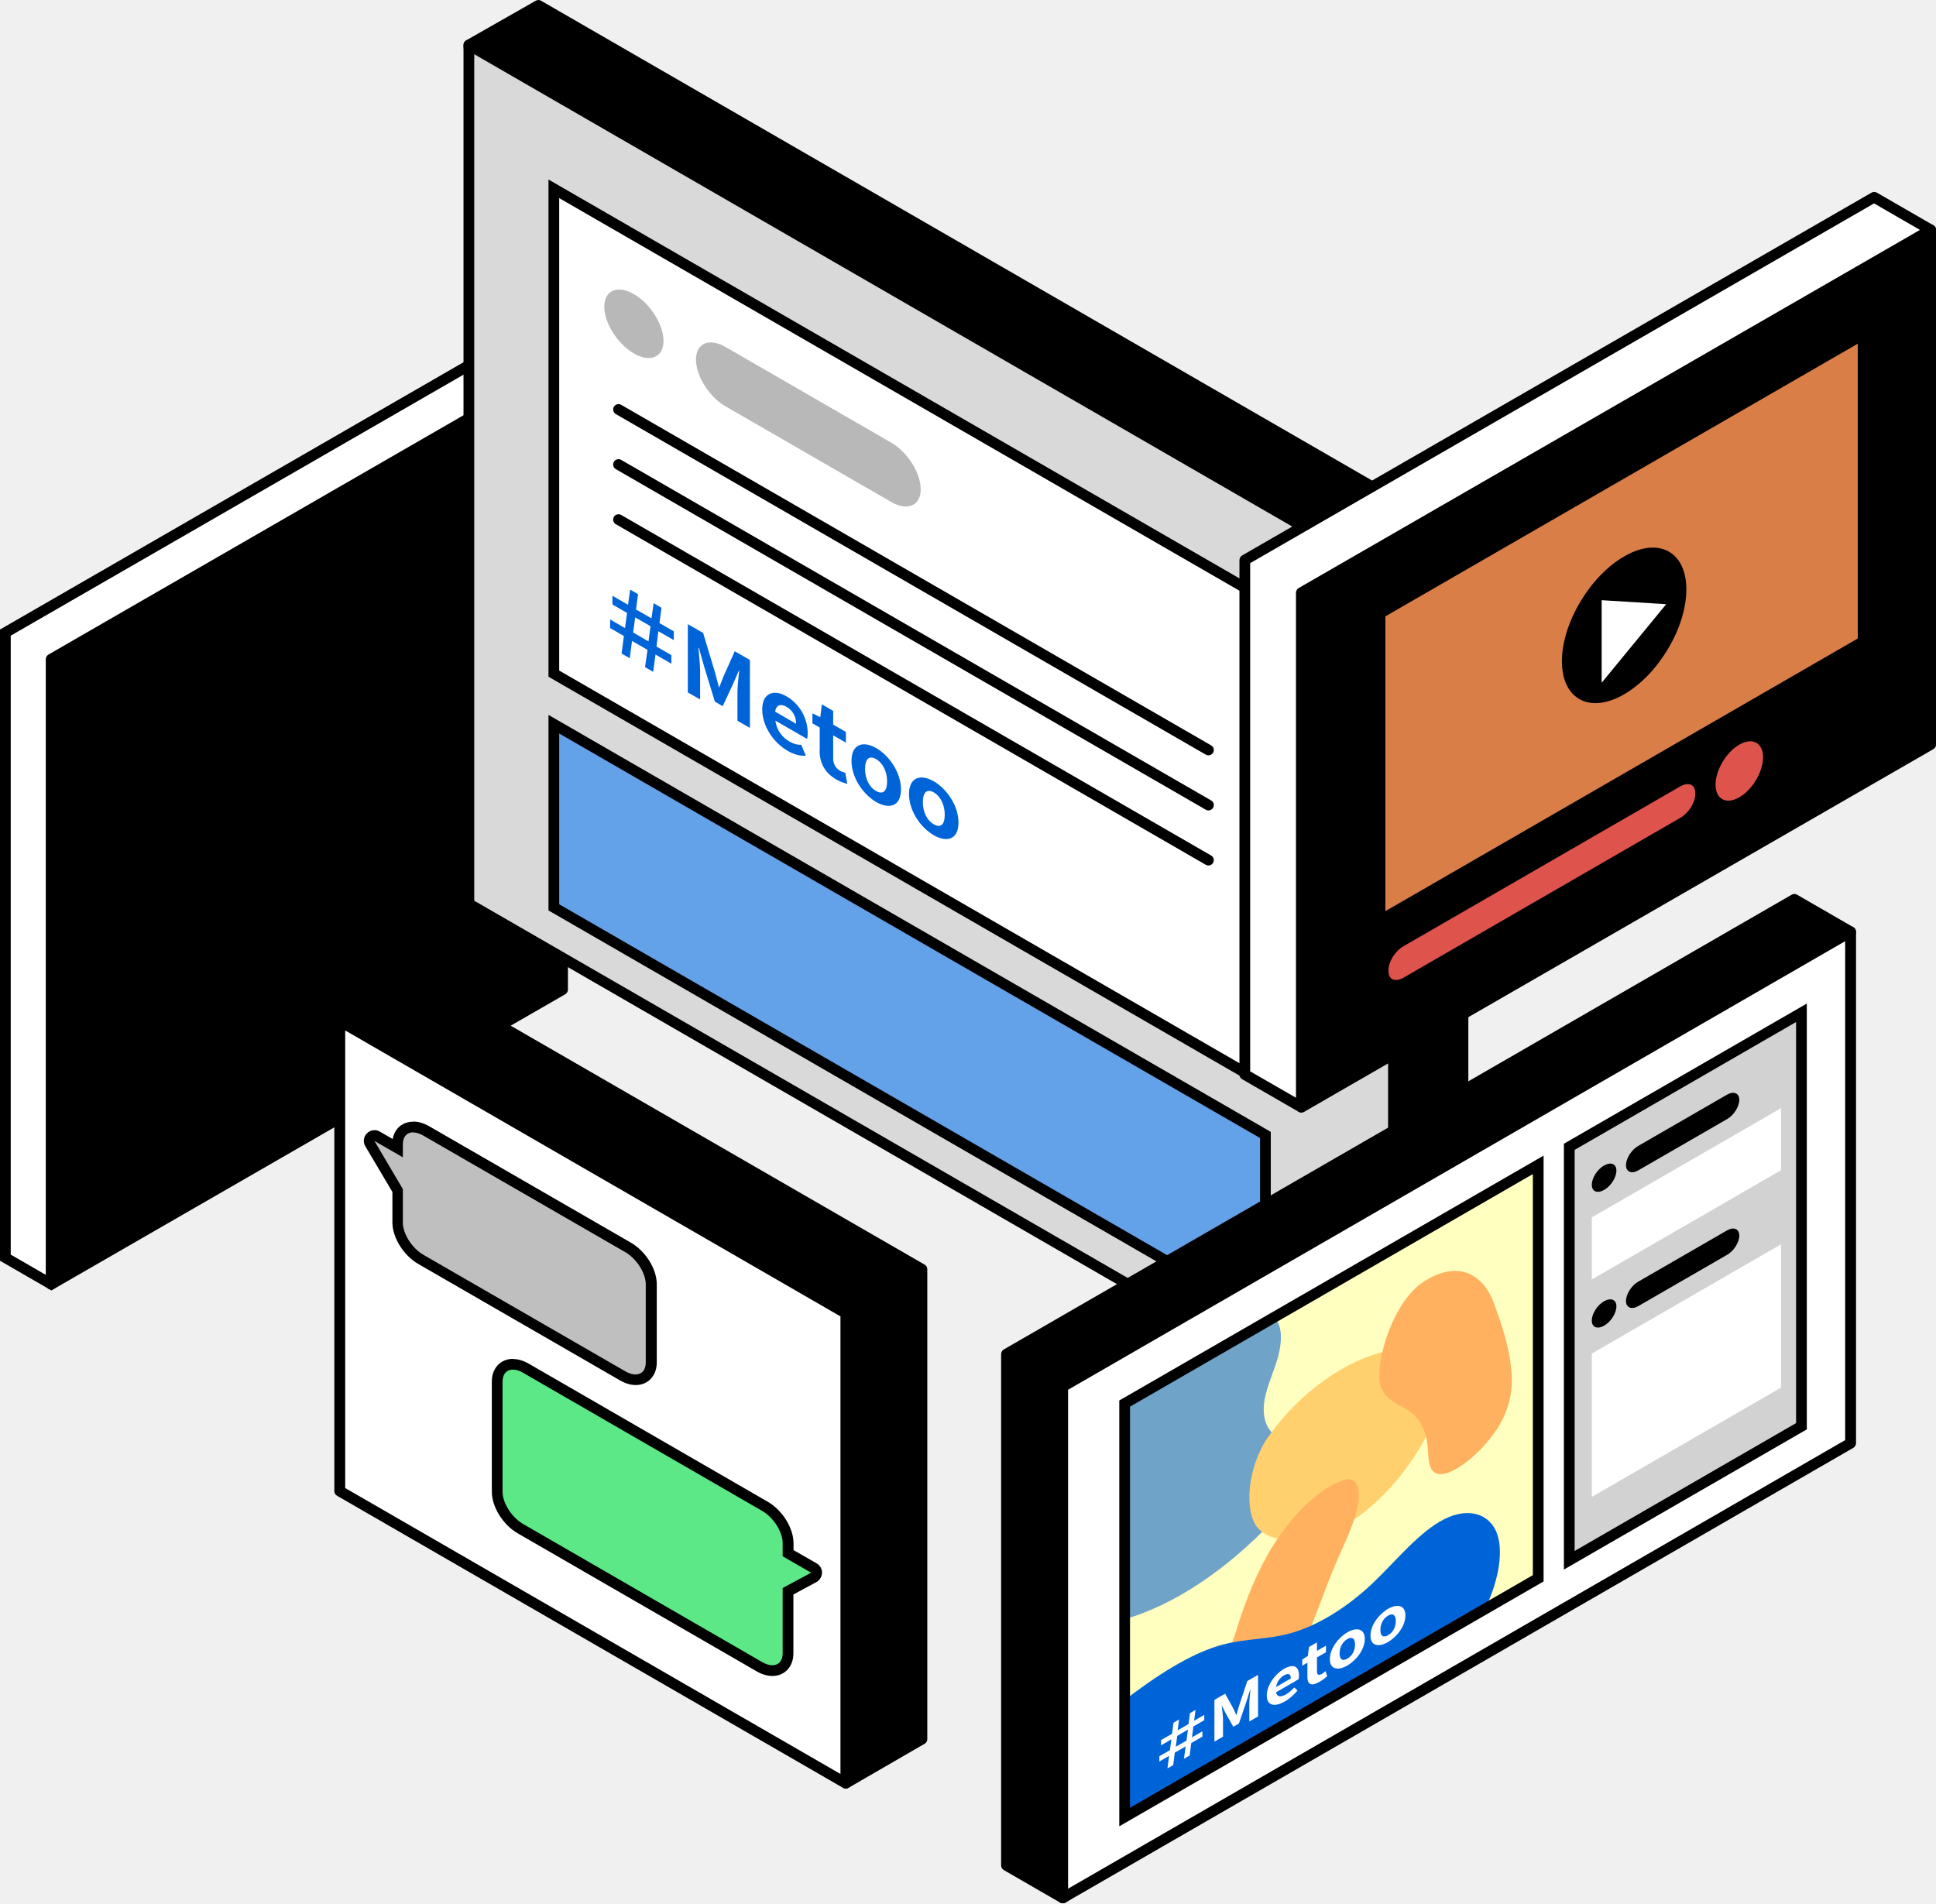
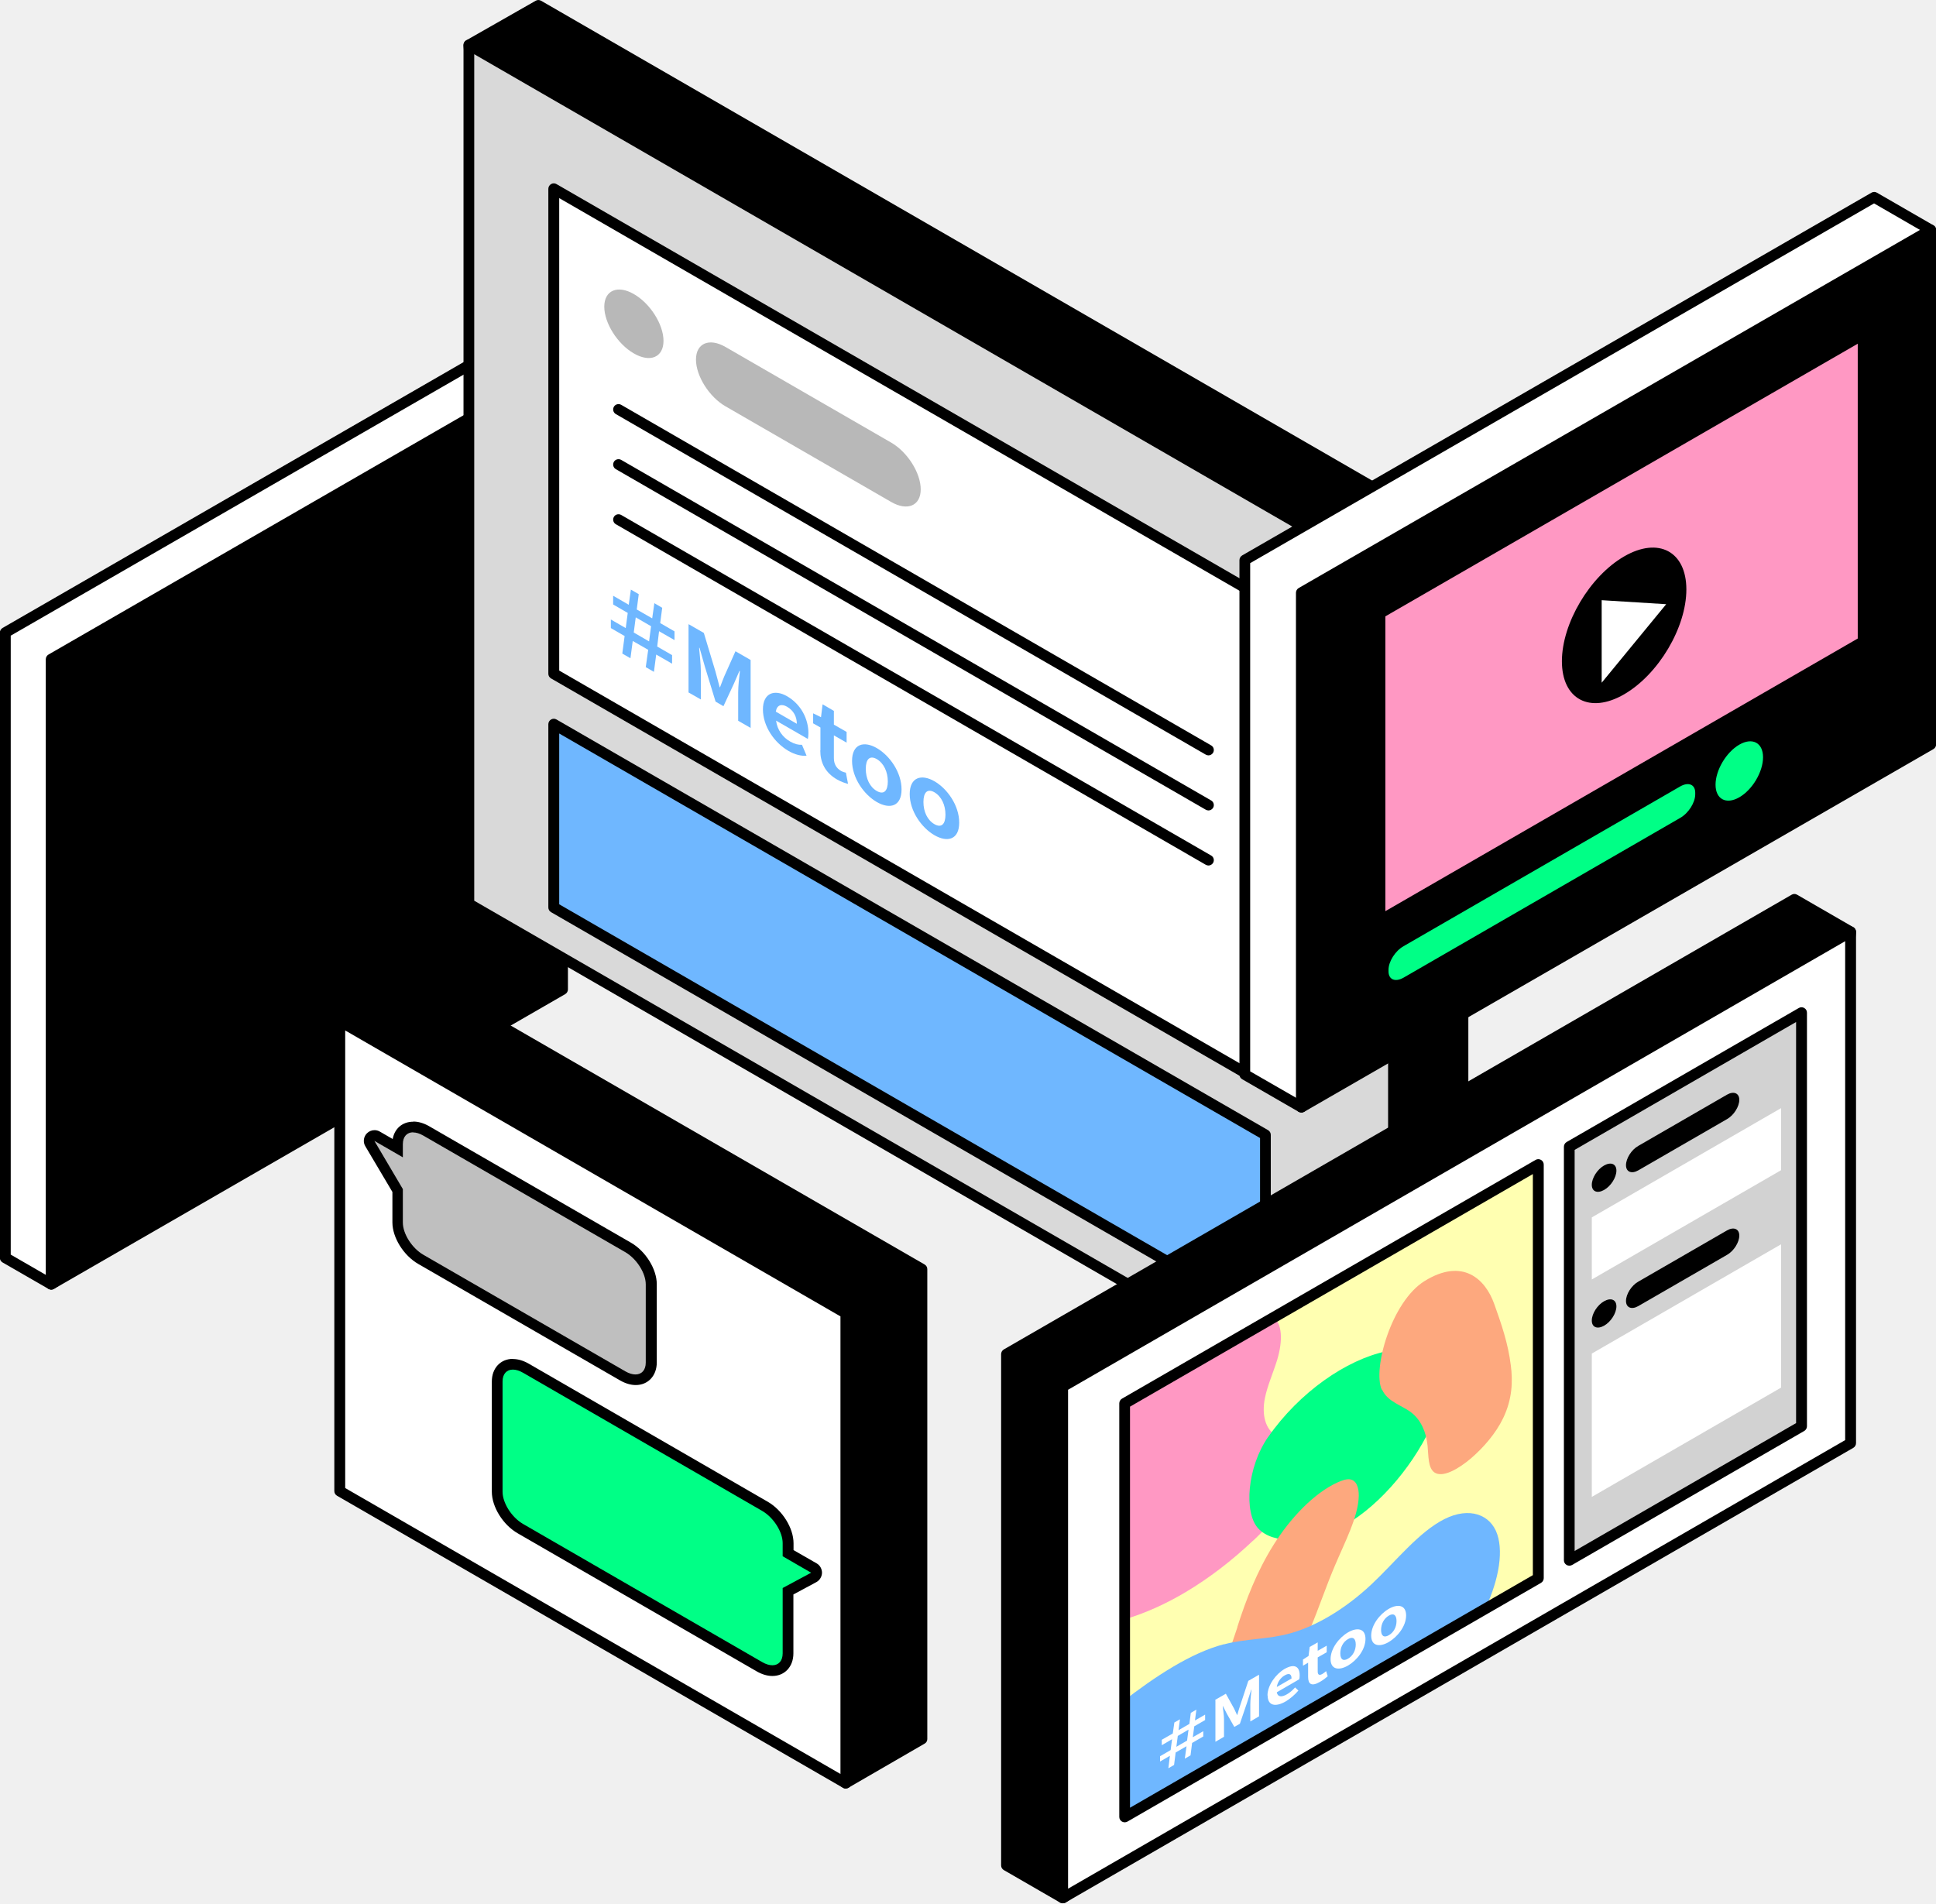
<svg xmlns="http://www.w3.org/2000/svg" id="_圖層_2" data-name="圖層 2" viewBox="0 0 135.33 133.06">
  <defs>
    <style>
      .cls-1 {
-         fill: #ffffc0;
+         fill: #d2d2d2;
      }

-       .cls-1, .cls-2, .cls-3, .cls-4, .cls-5, .cls-6, .cls-7, .cls-8, .cls-9, .cls-10, .cls-11, .cls-12, .cls-13, .cls-14, .cls-15, .cls-16 {
+       .cls-1, .cls-2, .cls-3, .cls-4, .cls-5, .cls-6, .cls-7, .cls-8, .cls-9, .cls-10, .cls-11, .cls-12 {
        stroke-width: 0px;
      }

      .cls-2 {
-         fill: #d2d2d2;
+         fill: #6fb7ff;
+       }
+ 
+       .cls-13 {
+         clip-path: url(#clippath);
      }

      .cls-3 {
-         fill: #5ce886;
-       }
- 
-       .cls-17 {
-         clip-path: url(#clippath);
+         fill: none;
      }

      .cls-4 {
-         fill: none;
+         fill: #b8b8b8;
      }

      .cls-5 {
-         fill: #da7e48;
+         fill: #fda87e;
      }

      .cls-6 {
-         fill: #b8b8b8;
+         fill: #000;
      }

      .cls-7 {
-         fill: #0064d9;
+         fill: #ffffb1;
      }

      .cls-8 {
-         fill: #000;
+         fill: #d9d9d9;
      }

      .cls-9 {
-         fill: #ffb15f;
+         fill: #ff98c3;
      }

      .cls-10 {
-         fill: #d9d9d9;
+         fill: #fff;
      }

      .cls-11 {
-         fill: #6fa3c7;
+         fill: #bfbfbf;
      }

      .cls-12 {
-         fill: #63a1e8;
-       }
- 
-       .cls-13 {
-         fill: #df534d;
-       }
- 
-       .cls-14 {
-         fill: #fff;
-       }
- 
-       .cls-15 {
-         fill: #bfbfbf;
-       }
- 
-       .cls-16 {
-         fill: #ffd06d;
+         fill: #00ff86;
      }
    </style>
    <clipPath id="clippath">
-       <polygon class="cls-4" points="107.53 110.34 78.62 127.03 78.62 98.12 107.53 81.43 107.53 110.34" />
+       <polygon class="cls-3" points="107.53 110.34 78.62 127.03 78.62 98.12 107.53 81.43 107.53 110.34" />
    </clipPath>
  </defs>
  <g id="_圖層_5" data-name="圖層 5">
    <g>
      <g>
        <g>
          <g>
-             <polygon class="cls-14" points="36.12 67.32 3.59 89.78 .38 87.93 .38 44.23 36.12 23.62 39.33 25.47 36.12 67.32" />
-             <path class="cls-8" d="M3.6,90.22l-3.6-2.08v-44.13l36.12-20.83,3.6,2.08-.02.24-3.22,42.03L3.6,90.22ZM.75,87.71l2.82,1.63,32.19-22.23,3.18-41.43-2.82-1.63L.75,44.44v43.27Z" />
+             <polygon class="cls-10" points="36.12 67.32 3.59 89.78 .38 87.93 .38 44.23 36.12 23.62 39.33 25.47 36.12 67.32" />
+             <path class="cls-6" d="M3.58,90.16c-.06,0-.13-.02-.19-.05l-3.21-1.85c-.12-.07-.19-.19-.19-.33v-43.7c0-.13.07-.26.19-.33l35.74-20.61c.12-.07.26-.07.38,0l3.21,1.85c.12.07.2.21.19.35l-3.21,41.85c0,.11-.07.22-.16.28L3.8,90.09c-.06.04-.14.07-.21.07ZM.75,87.71l2.82,1.63,32.19-22.23,3.18-41.43-2.82-1.63L.75,44.44v43.27ZM36.12,67.32h0,0Z" />
          </g>
          <g>
-             <polygon class="cls-8" points="39.33 69.17 3.59 89.78 3.59 46.08 39.33 25.47 39.33 69.17" />
-             <path class="cls-8" d="M3.58,90.16c-.06,0-.13-.02-.19-.05-.12-.07-.19-.19-.19-.32v-43.7c0-.13.07-.26.19-.33l35.74-20.61c.12-.07.26-.07.38,0,.12.07.19.19.19.33v43.7c0,.13-.07.26-.19.33L3.77,90.11c-.06.03-.12.05-.19.05ZM3.96,46.3v42.83l34.99-20.18V26.12L3.96,46.3ZM39.33,69.17h0,0Z" />
+             <polygon class="cls-6" points="39.33 69.17 3.59 89.78 3.59 46.08 39.33 25.47 39.33 69.17" />
+             <path class="cls-6" d="M3.58,90.16c-.06,0-.13-.02-.19-.05-.12-.07-.19-.19-.19-.32v-43.7c0-.13.07-.26.19-.33l35.74-20.61c.12-.07.26-.07.38,0,.12.07.19.19.19.32v43.7c0,.13-.07.26-.19.33L3.77,90.11c-.06.03-.12.05-.19.05ZM3.96,46.3v42.83l34.99-20.18V26.12L3.96,46.3ZM39.33,69.17h0,0Z" />
          </g>
        </g>
        <g>
          <g>
-             <polygon class="cls-8" points="64.44 121.59 59.12 124.66 29.07 101.17 23.76 71.39 29.07 68.31 64.44 88.73 64.44 121.59" />
-             <path class="cls-8" d="M59.12,125.04c-.08,0-.16-.03-.23-.08l-30.05-23.49c-.07-.06-.12-.14-.14-.23l-5.32-29.78c-.03-.16.04-.31.18-.39l5.32-3.08c.12-.07.26-.07.38,0l35.37,20.42c.12.07.19.19.19.33v32.85c0,.13-.07.26-.19.32l-5.32,3.08c-.06.03-.12.05-.19.05ZM29.42,100.96l29.74,23.25,4.91-2.84v-32.42l-34.99-20.2-4.9,2.84,5.25,29.38ZM64.44,121.59h0,0Z" />
+             <polygon class="cls-6" points="64.44 121.59 59.12 124.66 29.07 101.17 23.76 71.39 29.07 68.31 64.44 88.73 64.44 121.59" />
+             <path class="cls-6" d="M59.12,125.04c-.08,0-.16-.03-.23-.08l-30.05-23.5c-.07-.06-.12-.14-.14-.23l-5.32-29.78c-.03-.16.04-.31.18-.39l5.32-3.08c.12-.07.26-.07.38,0l35.37,20.42c.12.07.19.19.19.33v32.85c0,.13-.07.26-.19.32l-5.32,3.08c-.06.03-.12.05-.19.05ZM29.42,100.96l29.74,23.25,4.91-2.84v-32.42l-34.99-20.2-4.9,2.84,5.25,29.38ZM64.44,121.59h0,0Z" />
          </g>
          <g>
-             <polygon class="cls-14" points="59.12 124.66 23.76 104.24 23.76 71.39 59.12 91.81 59.12 124.66" />
-             <path class="cls-8" d="M59.12,125.04c-.06,0-.13-.02-.19-.05l-35.37-20.42c-.12-.07-.19-.19-.19-.33v-32.85c0-.13.07-.26.19-.33.12-.07.26-.07.38,0l35.37,20.42c.12.07.19.19.19.33v32.85c0,.13-.07.26-.19.33-.06.03-.12.05-.19.05ZM24.13,104.03l34.62,19.99v-31.99l-34.62-19.99v31.99Z" />
+             <polygon class="cls-10" points="59.12 124.66 23.76 104.24 23.76 71.39 59.12 91.81 59.12 124.66" />
+             <path class="cls-6" d="M59.12,125.04c-.06,0-.13-.02-.19-.05l-35.37-20.42c-.12-.07-.19-.19-.19-.33v-32.85c0-.13.07-.26.19-.33.12-.07.26-.07.38,0l35.37,20.42c.12.07.19.19.19.33v32.85c0,.13-.07.26-.19.33-.06.03-.12.05-.19.05ZM24.13,104.03l34.62,19.99v-31.99l-34.62-19.99v31.99Z" />
          </g>
        </g>
        <g>
          <g>
-             <polygon class="cls-8" points="102.27 97.73 97.41 100.5 37.64 60.42 32.78 3.15 37.64 .37 102.27 37.69 102.27 97.73" />
-             <path class="cls-8" d="M97.41,100.88c-.07,0-.15-.02-.21-.06l-59.78-40.09c-.09-.06-.16-.17-.17-.28L32.4,3.18c-.01-.15.06-.28.19-.36L37.45.05c.12-.06.26-.07.37,0l64.63,37.32c.12.07.19.19.19.33v60.04c0,.13-.07.26-.19.33l-4.86,2.77c-.06.03-.12.05-.19.05ZM37.99,60.2l59.43,39.86,4.47-2.55v-59.61L37.63.81l-4.46,2.54,4.82,56.85ZM102.27,97.73h0,0Z" />
+             <polygon class="cls-6" points="102.27 97.73 97.41 100.5 37.64 60.41 32.78 3.15 37.64 .37 102.27 37.69 102.27 97.73" />
+             <path class="cls-6" d="M97.41,100.88c-.07,0-.15-.02-.21-.06l-59.78-40.09c-.09-.06-.16-.17-.16-.28L32.4,3.18c-.01-.15.06-.28.19-.36L37.45.05c.12-.07.26-.06.37,0l64.63,37.32c.12.07.19.19.19.33v60.04c0,.13-.07.26-.19.33l-4.86,2.77c-.06.03-.12.05-.19.05ZM37.99,60.2l59.44,39.86,4.47-2.55v-59.61L37.63.81l-4.46,2.54,4.82,56.85ZM102.27,97.73h0,0Z" />
          </g>
          <g>
-             <polygon class="cls-10" points="97.41 100.5 32.78 63.19 32.78 3.15 97.41 40.46 97.41 100.5" />
-             <path class="cls-8" d="M97.41,100.88c-.06,0-.13-.02-.19-.05L32.59,63.51c-.12-.07-.19-.19-.19-.33V3.15c0-.13.07-.26.19-.33.12-.07.26-.07.38,0l64.63,37.32c.12.07.19.19.19.33v60.04c0,.13-.07.26-.19.33-.06.03-.12.05-.19.05ZM33.15,62.97l63.88,36.88v-59.17L33.15,3.79v59.17Z" />
+             <polygon class="cls-8" points="97.41 100.5 32.78 63.19 32.78 3.15 97.41 40.46 97.41 100.5" />
+             <path class="cls-6" d="M97.41,100.88c-.06,0-.13-.02-.19-.05L32.59,63.51c-.12-.07-.19-.19-.19-.33V3.15c0-.13.07-.26.19-.33.12-.07.26-.07.38,0l64.63,37.32c.12.07.19.19.19.33v60.04c0,.13-.07.26-.19.33-.06.03-.12.05-.19.05ZM33.15,62.97l63.88,36.88v-59.17L33.15,3.79v59.17Z" />
          </g>
          <g>
            <g>
-               <polygon class="cls-14" points="88.45 75.81 38.72 47.1 38.72 13.2 88.45 41.91 88.45 75.81" />
-               <path class="cls-8" d="M88.83,76.46l-50.49-29.15V12.55l50.49,29.15v34.77ZM39.09,46.88l48.99,28.28v-33.03L39.09,13.85v33.03Z" />
+               <polygon class="cls-10" points="88.45 75.81 38.72 47.1 38.72 13.2 88.45 41.91 88.45 75.81" />
+               <path class="cls-6" d="M88.45,76.19c-.06,0-.13-.02-.19-.05l-49.74-28.71c-.12-.07-.19-.19-.19-.33V13.2c0-.13.07-.26.19-.33.12-.07.26-.07.38,0l49.74,28.71c.12.07.19.19.19.33v33.9c0,.13-.07.26-.19.33-.06.03-.12.05-.19.05ZM39.09,46.88l48.99,28.28v-33.03L39.09,13.85v33.03Z" />
            </g>
            <g>
-               <polygon class="cls-12" points="88.45 92.15 38.72 63.44 38.72 50.63 88.45 79.34 88.45 92.15" />
-               <path class="cls-8" d="M88.83,92.8l-50.49-29.15v-13.67l50.49,29.15v13.67ZM39.09,63.22l48.99,28.28v-11.94l-48.99-28.28v11.94Z" />
+               <polygon class="cls-2" points="88.45 92.15 38.72 63.44 38.72 50.63 88.45 79.34 88.45 92.15" />
+               <path class="cls-6" d="M88.45,92.53c-.06,0-.13-.02-.19-.05l-49.74-28.71c-.12-.07-.19-.19-.19-.33v-12.81c0-.13.07-.26.19-.33.12-.07.26-.07.38,0l49.74,28.71c.12.07.19.19.19.33v12.81c0,.13-.07.26-.19.33-.06.03-.12.05-.19.05ZM39.09,63.22l48.99,28.28v-11.94l-48.99-28.28v11.94Z" />
            </g>
            <g>
-               <path class="cls-6" d="M46.38,23.83c0,1.15-.93,1.54-2.07.88s-2.07-2.13-2.07-3.27.93-1.54,2.07-.88,2.07,2.13,2.07,3.27Z" />
-               <path class="cls-6" d="M62.29,35.09l-11.57-6.68c-1.15-.66-2.07-2.13-2.07-3.27h0c0-1.15.93-1.54,2.07-.88l11.57,6.68c1.15.66,2.07,2.13,2.07,3.27h0c0,1.15-.93,1.54-2.07.88Z" />
+               <path class="cls-4" d="M46.38,23.83c0,1.15-.93,1.54-2.07.88-1.15-.66-2.07-2.13-2.07-3.27s.93-1.54,2.07-.88c1.15.66,2.07,2.13,2.07,3.27Z" />
+               <path class="cls-4" d="M62.29,35.09l-11.57-6.68c-1.15-.66-2.07-2.13-2.07-3.27h0c0-1.15.93-1.54,2.07-.88l11.57,6.68c1.15.66,2.07,2.13,2.07,3.27h0c0,1.15-.93,1.54-2.07.88Z" />
            </g>
-             <path class="cls-8" d="M84.48,52.81c-.06,0-.13-.02-.19-.05l-41.24-23.81c-.18-.1-.24-.33-.14-.51.1-.18.34-.24.51-.14l41.24,23.81c.18.1.24.33.14.51-.07.12-.2.19-.33.19Z" />
-             <path class="cls-8" d="M84.48,56.66c-.06,0-.13-.02-.19-.05l-41.24-23.81c-.18-.1-.24-.33-.14-.51.1-.18.34-.24.51-.14l41.24,23.81c.18.1.24.33.14.51-.07.12-.2.19-.33.19Z" />
-             <path class="cls-8" d="M84.48,60.51c-.06,0-.13-.02-.19-.05l-41.24-23.81c-.18-.1-.24-.33-.14-.51.1-.18.34-.24.51-.14l41.24,23.81c.18.1.24.33.14.51-.07.12-.2.19-.33.19Z" />
+             <path class="cls-6" d="M84.48,52.81c-.06,0-.13-.02-.19-.05l-41.24-23.81c-.18-.1-.24-.33-.14-.51.1-.18.33-.24.51-.14l41.24,23.81c.18.1.24.33.14.51-.07.12-.2.19-.33.19Z" />
+             <path class="cls-6" d="M84.48,56.66c-.06,0-.13-.02-.19-.05l-41.24-23.81c-.18-.1-.24-.33-.14-.51.1-.18.33-.24.51-.14l41.24,23.81c.18.1.24.33.14.51-.07.12-.2.19-.33.19Z" />
+             <path class="cls-6" d="M84.48,60.51c-.06,0-.13-.02-.19-.05l-41.24-23.81c-.18-.1-.24-.33-.14-.51.1-.18.33-.24.51-.14l41.24,23.81c.18.1.24.33.14.51-.07.12-.2.19-.33.19Z" />
            <g>
-               <path class="cls-7" d="M43.62,44.47l-.97-.56v-.6l1.04.6.14-1.06-1.02-.59v-.61l1.09.63.15-1.06.55.32-.14,1.07,1.08.62.15-1.06.55.32-.14,1.07,1,.58v.61l-1.08-.62-.13,1.07,1.04.6v.6l-1.11-.64-.16,1.21-.57-.33.17-1.21-1.08-.62-.16,1.21-.57-.33.16-1.21ZM45.33,44.85l.14-1.07-1.07-.62-.14,1.06,1.07.62Z" />
-               <path class="cls-7" d="M48.09,43.64l1.06.61.81,2.69c.1.35.19.72.29,1.09l.03.02c.1-.25.19-.52.29-.75l.79-1.77,1.06.61v4.75l-.87-.5v-1.98c0-.45.07-1.07.12-1.49l-.03-.02-.39.9-.73,1.57-.55-.32-.74-2.42-.38-1.34h-.03c.04.46.12,1.17.12,1.62v1.99l-.86-.49v-4.75Z" />
-               <path class="cls-7" d="M53.28,49.6c0-1.17.82-1.42,1.68-.93.99.57,1.5,1.6,1.5,2.59,0,.17-.02.34-.04.4l-2.22-1.28c.08.64.46,1.17,1,1.47.3.17.55.23.81.22l.32.76c-.35.04-.81-.07-1.26-.33-1-.58-1.79-1.73-1.79-2.91ZM55.65,50.6c0-.49-.22-.92-.68-1.19-.38-.22-.71-.14-.79.34l1.47.85Z" />
-               <path class="cls-7" d="M57.3,52.45v-1.59l-.51-.29v-.7l.55.27.11-.9.79.46v.96l.89.51v.75l-.89-.51v1.59c0,.41.17.7.49.89.12.07.26.11.35.13l.15.78c-.19-.05-.44-.12-.76-.3-.86-.49-1.18-1.22-1.18-2.03Z" />
-               <path class="cls-7" d="M59.52,53.2c0-1.2.83-1.42,1.73-.9.9.52,1.73,1.69,1.73,2.89s-.83,1.4-1.73.88c-.9-.52-1.73-1.69-1.73-2.88ZM62.01,54.64c0-.68-.28-1.28-.77-1.57-.49-.28-.77,0-.77.68s.28,1.27.77,1.55.77,0,.77-.67Z" />
-               <path class="cls-7" d="M63.54,55.52c0-1.2.83-1.42,1.73-.9.9.52,1.73,1.69,1.73,2.89s-.83,1.4-1.73.88c-.9-.52-1.73-1.69-1.73-2.88ZM66.04,56.97c0-.68-.28-1.28-.76-1.57-.49-.28-.77,0-.77.68s.28,1.27.77,1.55c.49.28.76,0,.76-.67Z" />
+               <path class="cls-2" d="M43.67,44.47l-.97-.56v-.6l1.04.6.14-1.06-1.02-.59v-.61l1.09.63.15-1.06.55.32-.14,1.07,1.08.62.15-1.06.55.32-.14,1.07,1,.58v.61l-1.08-.62-.13,1.07,1.04.6v.6l-1.11-.64-.16,1.21-.57-.33.17-1.21-1.08-.62-.16,1.21-.57-.33.16-1.21ZM45.37,44.85l.14-1.07-1.07-.62-.14,1.06,1.07.62Z" />
+               <path class="cls-2" d="M48.14,43.64l1.06.61.81,2.69c.1.35.19.72.29,1.09l.03.02c.1-.25.19-.52.29-.75l.79-1.77,1.06.61v4.75l-.87-.5v-1.98c0-.45.07-1.07.12-1.49l-.03-.02-.39.9-.73,1.57-.55-.32-.74-2.42-.38-1.34h-.03c.04.46.12,1.17.12,1.62v1.99l-.86-.49v-4.75Z" />
+               <path class="cls-2" d="M53.33,49.6c0-1.17.82-1.42,1.68-.93.99.57,1.5,1.6,1.5,2.59,0,.17-.02.34-.04.4l-2.22-1.28c.08.64.46,1.17,1,1.47.3.17.55.23.81.22l.32.76c-.35.04-.81-.07-1.26-.33-1-.58-1.79-1.73-1.79-2.91ZM55.7,50.6c0-.49-.22-.92-.68-1.19-.38-.22-.71-.14-.79.34l1.47.85Z" />
+               <path class="cls-2" d="M57.35,52.45v-1.59l-.51-.29v-.7l.55.27.11-.9.79.46v.96l.89.51v.75l-.89-.51v1.59c0,.41.17.7.49.89.12.07.26.11.35.13l.15.78c-.19-.05-.44-.12-.76-.3-.86-.49-1.18-1.22-1.18-2.03Z" />
+               <path class="cls-2" d="M59.56,53.2c0-1.2.83-1.42,1.73-.9.9.52,1.73,1.69,1.73,2.89s-.83,1.4-1.73.88c-.9-.52-1.73-1.69-1.73-2.88ZM62.06,54.64c0-.68-.28-1.28-.77-1.57-.49-.28-.77,0-.77.68s.28,1.27.77,1.55.77,0,.77-.67Z" />
+               <path class="cls-2" d="M63.59,55.52c0-1.2.83-1.42,1.73-.9.9.52,1.73,1.69,1.73,2.89s-.83,1.4-1.73.88c-.9-.52-1.73-1.69-1.73-2.88ZM66.09,56.96c0-.68-.28-1.28-.77-1.57-.49-.28-.77,0-.77.68s.28,1.27.77,1.55c.49.28.77,0,.77-.67Z" />
            </g>
          </g>
        </g>
        <g>
          <g>
-             <polygon class="cls-8" points="125.43 98.63 74.29 132.69 70.36 130.42 70.36 94.68 125.43 62.88 129.36 65.15 125.43 98.63" />
-             <path class="cls-8" d="M74.29,133.06c-.06,0-.13-.02-.19-.05l-3.93-2.27c-.12-.07-.19-.19-.19-.33v-35.74c0-.13.07-.26.19-.33l55.07-31.79c.12-.07.26-.07.38,0l3.93,2.27c.13.08.2.22.18.37l-3.93,33.48c-.01.11-.07.21-.16.27l-51.14,34.06c-.06.04-.14.06-.21.06ZM70.73,130.2l3.54,2.04,50.8-33.84,3.88-33.06-3.53-2.04-54.69,31.58v35.31ZM125.43,98.63h0,0Z" />
+             <polygon class="cls-6" points="125.43 98.62 74.29 132.69 70.36 130.42 70.36 94.68 125.43 62.88 129.36 65.15 125.43 98.62" />
+             <path class="cls-6" d="M74.29,133.06c-.06,0-.13-.02-.19-.05l-3.93-2.27c-.12-.07-.19-.19-.19-.33v-35.74c0-.13.07-.26.19-.33l55.07-31.79c.12-.07.26-.07.38,0l3.93,2.27c.13.08.2.22.19.37l-3.93,33.48c-.01.11-.07.21-.16.27l-51.14,34.06c-.06.04-.14.06-.21.06ZM70.73,130.2l3.54,2.04,50.81-33.84,3.88-33.06-3.52-2.04-54.69,31.58v35.31ZM125.43,98.62h0,0Z" />
          </g>
          <g>
-             <polygon class="cls-14" points="129.36 100.89 74.29 132.69 74.29 96.94 129.36 65.15 129.36 100.89" />
-             <path class="cls-8" d="M74.29,133.06c-.06,0-.13-.02-.19-.05-.12-.07-.19-.19-.19-.33v-35.74c0-.13.07-.26.19-.33l55.07-31.79c.12-.07.26-.07.38,0,.12.07.19.19.19.33v35.74c0,.13-.07.26-.19.33l-55.07,31.79c-.06.03-.12.05-.19.05ZM74.66,97.16v34.88l54.32-31.36v-34.88l-54.32,31.36ZM129.36,100.89h0,0Z" />
+             <polygon class="cls-10" points="129.36 100.89 74.29 132.69 74.29 96.94 129.36 65.15 129.36 100.89" />
+             <path class="cls-6" d="M74.29,133.06c-.06,0-.13-.02-.19-.05-.12-.07-.19-.19-.19-.33v-35.74c0-.13.07-.26.19-.33l55.07-31.79c.12-.07.26-.07.38,0,.12.07.19.19.19.33v35.74c0,.13-.07.26-.19.33l-55.07,31.79c-.06.03-.12.05-.19.05ZM74.66,97.16v34.88l54.32-31.36v-34.88l-54.32,31.36ZM129.35,100.89h0,0Z" />
          </g>
        </g>
        <g>
          <g>
-             <polygon class="cls-14" points="131 49.76 90.97 77.4 87.02 75.12 87.02 39.16 131 13.79 134.96 16.07 131 49.76" />
-             <path class="cls-8" d="M90.97,77.78c-.06,0-.13-.02-.19-.05l-3.95-2.28c-.12-.07-.19-.19-.19-.33v-35.96c0-.13.07-.26.19-.33l43.99-25.36c.12-.07.26-.07.38,0l3.95,2.28c.13.08.2.22.18.37l-3.95,33.68c-.01.11-.07.2-.16.26l-40.04,27.64c-.06.04-.14.07-.21.07ZM87.39,74.9l3.56,2.05,39.7-27.41,3.9-33.27-3.55-2.05-43.61,25.15v35.53ZM131,49.76h0,0Z" />
+             <polygon class="cls-10" points="131 49.75 90.97 77.4 87.02 75.12 87.02 39.16 131 13.79 134.96 16.07 131 49.75" />
+             <path class="cls-6" d="M90.97,77.78c-.06,0-.13-.02-.19-.05l-3.95-2.28c-.12-.07-.19-.19-.19-.33v-35.96c0-.13.07-.26.19-.33l43.99-25.36c.12-.07.26-.07.38,0l3.95,2.28c.13.08.2.22.19.37l-3.95,33.68c-.01.11-.07.2-.16.26l-40.04,27.65c-.06.04-.14.07-.21.07ZM87.39,74.9l3.56,2.05,39.7-27.41,3.9-33.27-3.55-2.05-43.61,25.15v35.53ZM131,49.75h0,0Z" />
          </g>
          <g>
-             <polygon class="cls-8" points="134.96 52.04 90.97 77.4 90.97 41.44 134.96 16.07 134.96 52.04" />
-             <path class="cls-8" d="M90.97,77.78c-.06,0-.13-.02-.19-.05-.12-.07-.19-.19-.19-.33v-35.96c0-.13.07-.26.19-.33l43.99-25.36c.12-.07.26-.07.38,0,.12.07.19.19.19.33v35.96c0,.13-.07.26-.19.33l-43.99,25.36c-.06.03-.12.05-.19.05ZM91.34,41.66v35.1l43.24-24.93V16.72l-43.24,24.93ZM134.96,52.04h0,0Z" />
+             <polygon class="cls-6" points="134.96 52.04 90.97 77.4 90.97 41.44 134.96 16.07 134.96 52.04" />
+             <path class="cls-6" d="M90.97,77.78c-.06,0-.13-.02-.19-.05-.12-.07-.19-.19-.19-.33v-35.96c0-.13.07-.26.19-.33l43.99-25.36c.12-.07.26-.07.38,0,.12.07.19.19.19.33v35.96c0,.13-.07.26-.19.33l-43.99,25.36c-.06.03-.12.05-.19.05ZM91.34,41.66v35.1l43.24-24.93V16.72l-43.24,24.93ZM134.96,52.04h0,0Z" />
          </g>
        </g>
      </g>
      <g>
        <g>
-           <polygon class="cls-5" points="130.23 44.86 96.46 64.35 96.46 42.87 130.23 23.38 130.23 44.86" />
-           <path class="cls-8" d="M96.09,65v-22.34l34.52-19.93v22.34l-34.52,19.93ZM96.84,43.09v20.61l33.02-19.06v-20.61l-33.02,19.06Z" />
+           <polygon class="cls-9" points="130.23 44.86 96.46 64.35 96.46 42.87 130.23 23.38 130.23 44.86" />
+           <path class="cls-6" d="M96.46,64.73c-.06,0-.13-.02-.19-.05-.12-.07-.19-.19-.19-.33v-21.48c0-.13.07-.26.19-.33l33.77-19.5c.12-.07.26-.07.38,0,.12.07.19.19.19.33v21.48c0,.13-.07.26-.19.33l-33.77,19.5c-.06.03-.12.05-.19.05ZM96.84,43.09v20.61l33.02-19.06v-20.61l-33.02,19.06ZM130.23,44.86h0,0Z" />
        </g>
-         <path class="cls-8" d="M117.88,41.21c0,2.66-1.95,5.94-4.35,7.33s-4.35.35-4.35-2.31,1.95-5.94,4.35-7.33,4.35-.35,4.35,2.31Z" />
-         <path class="cls-13" d="M123.24,52.94c0,1.02-.74,2.27-1.66,2.8s-1.66.13-1.66-.88.74-2.27,1.66-2.8,1.66-.13,1.66.88Z" />
-         <polygon class="cls-14" points="116.47 42.24 111.96 41.96 111.96 47.73 116.47 42.24" />
-         <path class="cls-13" d="M117.45,57.18l-19.34,11.17c-.58.33-1.05.14-1.05-.44v-.11c0-.58.47-1.32,1.05-1.65l19.34-11.17c.58-.33,1.05-.14,1.05.44v.11c0,.58-.47,1.32-1.05,1.65Z" />
+         <path class="cls-6" d="M117.88,41.21c0,2.66-1.95,5.94-4.35,7.33s-4.35.35-4.35-2.31,1.95-5.94,4.35-7.33c2.4-1.39,4.35-.35,4.35,2.31Z" />
+         <path class="cls-12" d="M123.24,52.94c0,1.02-.74,2.27-1.66,2.8s-1.66.13-1.66-.88.74-2.27,1.66-2.8,1.66-.13,1.66.88Z" />
+         <polygon class="cls-10" points="116.47 42.24 111.96 41.96 111.96 47.73 116.47 42.24" />
+         <path class="cls-12" d="M117.45,57.18l-19.34,11.17c-.58.33-1.05.14-1.05-.44v-.11c0-.58.47-1.32,1.05-1.65l19.34-11.17c.58-.33,1.05-.14,1.05.44v.11c0,.58-.47,1.32-1.05,1.65Z" />
      </g>
      <g>
        <g>
          <g>
-             <polygon class="cls-2" points="125.92 99.72 109.7 109.08 109.7 80.18 125.92 70.81 125.92 99.72" />
-             <path class="cls-8" d="M109.32,109.73v-29.77l16.98-9.8v29.77l-16.98,9.8ZM110.07,80.39v28.04l15.48-8.94v-28.04l-15.48,8.94Z" />
+             <polygon class="cls-1" points="125.92 99.72 109.7 109.08 109.7 80.18 125.92 70.81 125.92 99.72" />
+             <path class="cls-6" d="M109.7,109.46c-.06,0-.13-.02-.19-.05-.12-.07-.19-.19-.19-.33v-28.91c0-.13.07-.26.19-.33l16.23-9.37c.12-.07.26-.07.38,0,.12.07.19.19.19.33v28.91c0,.13-.07.26-.19.33l-16.23,9.37c-.06.03-.12.05-.19.05ZM110.07,80.39v28.04l15.48-8.94v-28.04l-15.48,8.94ZM125.92,99.72h0,0Z" />
          </g>
-           <path class="cls-8" d="M112.99,81.84c0,.47-.38,1.08-.86,1.35s-.86.11-.86-.36.38-1.08.86-1.35.86-.11.86.36Z" />
-           <path class="cls-8" d="M120.72,78.24l-6.2,3.58c-.47.27-.86.11-.86-.36h0c0-.47.38-1.08.86-1.35l6.2-3.58c.47-.27.86-.11.86.36h0c0,.47-.38,1.08-.86,1.35Z" />
-           <path class="cls-8" d="M112.99,91.33c0,.47-.38,1.08-.86,1.35s-.86.11-.86-.36.38-1.08.86-1.35.86-.11.86.36Z" />
-           <path class="cls-8" d="M120.72,87.73l-6.2,3.58c-.47.27-.86.11-.86-.36h0c0-.47.38-1.08.86-1.35l6.2-3.58c.47-.27.86-.11.86.36h0c0,.47-.38,1.08-.86,1.35Z" />
-           <polygon class="cls-14" points="124.5 81.81 111.27 89.45 111.27 85.11 124.5 77.47 124.5 81.81" />
-           <polygon class="cls-14" points="124.5 97.01 111.27 104.65 111.27 94.63 124.5 86.99 124.5 97.01" />
+           <path class="cls-6" d="M112.99,81.84c0,.47-.38,1.08-.86,1.35s-.86.11-.86-.36.38-1.08.86-1.35.86-.11.86.36Z" />
+           <path class="cls-6" d="M120.72,78.24l-6.2,3.58c-.47.27-.86.11-.86-.36h0c0-.47.38-1.08.86-1.35l6.2-3.58c.47-.27.86-.11.86.36h0c0,.47-.38,1.08-.86,1.35Z" />
+           <path class="cls-6" d="M112.99,91.33c0,.47-.38,1.08-.86,1.35s-.86.11-.86-.36.38-1.08.86-1.35.86-.11.86.36Z" />
+           <path class="cls-6" d="M120.72,87.73l-6.2,3.58c-.47.27-.86.11-.86-.36h0c0-.47.38-1.08.86-1.35l6.2-3.58c.47-.27.86-.11.86.36h0c0,.47-.38,1.08-.86,1.35Z" />
+           <polygon class="cls-10" points="124.5 81.81 111.27 89.45 111.27 85.11 124.5 77.47 124.5 81.81" />
+           <polygon class="cls-10" points="124.5 97.01 111.27 104.65 111.27 94.63 124.5 86.99 124.5 97.01" />
        </g>
        <g>
-           <g class="cls-17">
-             <polygon class="cls-1" points="107.53 110.34 78.62 127.03 78.62 98.12 107.53 81.43 107.53 110.34" />
-             <path class="cls-11" d="M87.62,107.69c.94-.9,1.86-1.89,2.64-2.97.67-.93,1.29-2.05,1.21-2.87-.11-1.18-1.49-1.03-2.3-1.51-.7-.42-.99-1.41-.75-2.6.17-.86.59-1.79.86-2.68.39-1.3.39-2.61-.37-3.03-.37-.2-.88-.17-1.38-.1-3.09.42-6.63,2.17-9.9,4.89-1,.83-1.99,1.77-2.8,2.88-1.11,1.52-1.78,3.25-2.11,4.82s-.33,3.01-.32,4.42c.03,2.59.18,4.65,2.48,4.78s5.21-.75,8.01-2.42c1.61-.96,3.21-2.18,4.72-3.61Z" />
-             <path class="cls-16" d="M88.64,100.47c2.21-3.17,5.5-5.41,8.23-5.99,1.08-.23,2.11-.22,2.87.22s1.2,1.35,1.07,2.57c-.09.8-.41,1.69-.82,2.56-1.38,2.93-3.91,5.8-6.44,7.04-1.15.56-2.25.78-3.25.78-.94,0-1.81-.2-2.37-.82-.98-1.1-.76-4.25.72-6.38Z" />
-             <path class="cls-9" d="M86.49,113.75c.61-1.91,1.36-3.87,2.53-5.74s2.83-3.63,4.49-4.38c.3-.13.6-.24.84-.21.47.06.64.58.63,1.16-.03,1.45-.97,3.22-1.67,4.88-1.23,2.88-1.98,5.97-4.1,8.51-.77.92-1.72,1.72-2.58,1.97-2.8.81-.8-4.11-.13-6.19Z" />
-             <path class="cls-7" d="M85.55,114.96c1.59-.42,3.03-.33,4.63-.77,1.85-.51,3.88-1.73,5.7-3.44,1.69-1.59,3.3-3.65,5.09-4.55,1.73-.87,3.22-.33,3.69,1.06s.02,3.51-.98,5.5-2.48,3.87-4.07,5.48c-2.72,2.74-5.74,4.73-8.7,6.43-3.01,1.73-6.04,3.23-8.9,3.96-3.61.93-8.98,1.08-7.96-4.1.51-2.57,2.38-3.98,4.35-5.51,2.35-1.82,4.83-3.46,7.15-4.07Z" />
-             <path class="cls-9" d="M96.61,97.15c.4.88,1.39,1.08,2.08,1.63.62.5,1,1.3,1.1,2.29.07.7.02,1.55.48,1.87.57.39,1.67-.23,2.56-.99.88-.76,1.73-1.74,2.24-2.8.65-1.34.68-2.61.54-3.68-.19-1.57-.67-2.93-1.15-4.28-.64-1.82-2.25-3.26-4.88-1.63-2.3,1.42-3.65,6.14-2.99,7.6Z" />
+           <g class="cls-13">
+             <polygon class="cls-7" points="107.53 110.34 78.62 127.03 78.62 98.12 107.53 81.43 107.53 110.34" />
+             <path class="cls-9" d="M87.62,107.69c.94-.9,1.86-1.89,2.64-2.97.67-.93,1.29-2.05,1.21-2.87-.11-1.18-1.49-1.03-2.3-1.51-.7-.42-.99-1.41-.75-2.6.17-.86.59-1.79.86-2.68.39-1.3.39-2.61-.37-3.03-.37-.2-.88-.17-1.38-.1-3.09.42-6.63,2.17-9.9,4.89-1,.83-1.99,1.77-2.8,2.88-1.11,1.52-1.78,3.25-2.11,4.82-.32,1.57-.33,3.01-.32,4.42.03,2.59.18,4.65,2.48,4.78s5.21-.75,8.01-2.42c1.61-.96,3.21-2.18,4.72-3.61Z" />
+             <path class="cls-12" d="M88.64,100.47c2.21-3.17,5.5-5.41,8.23-5.99,1.08-.23,2.11-.22,2.87.22s1.2,1.35,1.07,2.57c-.09.8-.41,1.69-.82,2.56-1.38,2.93-3.91,5.8-6.44,7.04-1.15.56-2.25.78-3.25.78-.94,0-1.81-.2-2.37-.82-.98-1.1-.76-4.25.72-6.38Z" />
+             <path class="cls-5" d="M86.49,113.75c.61-1.91,1.36-3.87,2.53-5.74,1.17-1.87,2.83-3.63,4.49-4.38.3-.13.6-.24.84-.21.47.06.64.58.63,1.16-.03,1.45-.97,3.22-1.67,4.88-1.23,2.88-1.98,5.97-4.1,8.51-.77.92-1.72,1.72-2.58,1.97-2.8.81-.8-4.11-.13-6.19Z" />
+             <path class="cls-2" d="M85.55,114.96c1.59-.42,3.03-.33,4.63-.77,1.85-.51,3.88-1.73,5.7-3.44,1.69-1.59,3.3-3.65,5.09-4.55,1.73-.87,3.22-.33,3.69,1.06.47,1.4.02,3.51-.98,5.5s-2.48,3.87-4.07,5.48c-2.72,2.74-5.74,4.73-8.7,6.43-3.01,1.73-6.04,3.23-8.9,3.96-3.61.93-8.98,1.08-7.96-4.1.51-2.57,2.38-3.98,4.35-5.51,2.35-1.82,4.83-3.46,7.15-4.07Z" />
+             <path class="cls-5" d="M96.61,97.15c.4.88,1.39,1.08,2.08,1.63.62.5,1,1.3,1.1,2.29.07.7.02,1.55.48,1.87.57.39,1.67-.23,2.56-.99.88-.76,1.73-1.74,2.24-2.8.65-1.34.68-2.61.54-3.68-.19-1.57-.67-2.93-1.15-4.28-.64-1.82-2.25-3.26-4.88-1.63-2.3,1.42-3.65,6.14-2.99,7.6Z" />
          </g>
-           <path class="cls-8" d="M78.24,127.68v-29.77l29.66-17.12v29.77l-29.66,17.12ZM78.99,98.34v28.04l28.16-16.26v-28.04l-28.16,16.26Z" />
+           <path class="cls-6" d="M78.62,127.4c-.06,0-.13-.02-.19-.05-.12-.07-.19-.19-.19-.33v-28.91c0-.13.07-.26.19-.33l28.91-16.69c.12-.07.26-.07.38,0,.12.07.19.19.19.33v28.91c0,.13-.07.26-.19.33l-28.91,16.69c-.06.03-.12.05-.19.05ZM78.99,98.34v28.04l28.16-16.26v-28.04l-28.16,16.26ZM107.52,110.34h0,0Z" />
        </g>
        <g>
-           <path class="cls-14" d="M81.73,122.75l-.69.4v-.37l.74-.42.1-.76-.72.42v-.37l.77-.44.1-.77.39-.23-.1.76.76-.44.1-.76.39-.23-.1.76.71-.41v.37l-.76.44-.1.76.73-.42v.37l-.78.45-.11.87-.4.23.12-.87-.76.44-.11.87-.4.23.11-.87ZM82.94,121.68l.1-.76-.75.44-.1.76.76-.44Z" />
-           <path class="cls-14" d="M84.89,118.84l.75-.43.57,1.03c.07.14.14.3.2.45h.02c.07-.24.13-.47.2-.69l.56-1.68.75-.43v2.91l-.61.35v-1.22c0-.28.05-.71.08-1h-.02s-.27.85-.27.85l-.52,1.52-.39.22-.52-.92-.27-.53h-.02c.03.27.09.64.09.92v1.22l-.6.35v-2.91Z" />
-           <path class="cls-14" d="M88.55,118.53c0-.72.58-1.49,1.19-1.85.7-.4,1.06-.17,1.06.44,0,.11-.01.22-.03.28l-1.57.91c.05.33.33.36.7.14.21-.12.39-.28.57-.48l.23.22c-.25.29-.57.58-.89.76-.71.41-1.26.3-1.26-.42ZM90.23,117.34c0-.3-.15-.4-.48-.21-.27.15-.5.46-.55.81l1.04-.6Z" />
-           <path class="cls-14" d="M91.39,117.22v-.98l-.36.21v-.43l.39-.25.08-.63.56-.32v.59l.63-.36v.46l-.63.36v.98c0,.25.12.3.35.17.08-.05.18-.13.25-.19l.11.36c-.14.12-.31.26-.54.39-.6.35-.84.15-.84-.34Z" />
-           <path class="cls-14" d="M92.96,115.99c0-.74.59-1.5,1.22-1.87.64-.37,1.22-.28,1.22.46s-.59,1.49-1.22,1.86c-.64.37-1.22.28-1.22-.45ZM94.72,114.97c0-.42-.2-.58-.54-.38-.34.2-.54.58-.54,1s.2.57.54.37c.35-.2.54-.58.54-.99Z" />
-           <path class="cls-14" d="M95.8,114.35c0-.74.59-1.5,1.22-1.87.64-.37,1.22-.28,1.22.46s-.59,1.49-1.22,1.86c-.64.37-1.22.28-1.22-.45ZM97.57,113.33c0-.42-.2-.58-.54-.38s-.54.58-.54,1,.2.57.54.37c.35-.2.54-.58.54-.99Z" />
+           <path class="cls-10" d="M81.78,122.75l-.69.4v-.37l.74-.43.1-.76-.72.42v-.38l.77-.44.11-.77.39-.22-.1.76.76-.44.1-.77.39-.23-.1.76.71-.41v.38l-.76.44-.1.76.73-.42v.37l-.78.45-.11.87-.4.23.12-.87-.76.44-.11.87-.4.23.11-.87ZM82.98,121.68l.1-.76-.75.44-.1.76.76-.44Z" />
+           <path class="cls-10" d="M84.94,118.84l.75-.43.57,1.03c.07.14.14.3.21.45h.02c.07-.24.13-.47.21-.69l.56-1.69.75-.43v2.91l-.61.36v-1.22c0-.28.05-.71.08-1h-.02s-.27.85-.27.85l-.52,1.53-.39.22-.52-.92-.27-.53h-.02c.03.27.09.64.09.92v1.22l-.6.35v-2.91Z" />
+           <path class="cls-10" d="M88.6,118.53c0-.71.58-1.49,1.19-1.85.7-.4,1.06-.17,1.06.44,0,.11-.01.22-.03.28l-1.57.91c.06.33.33.36.71.14.21-.12.39-.28.57-.48l.23.22c-.25.29-.57.57-.89.76-.71.41-1.26.3-1.26-.42ZM90.28,117.34c0-.3-.16-.4-.48-.21-.27.15-.5.46-.55.81l1.04-.6Z" />
+           <path class="cls-10" d="M91.44,117.22v-.98l-.36.21v-.43l.39-.25.08-.63.56-.32v.59l.63-.36v.46l-.63.36v.98c0,.25.12.3.34.17.08-.05.18-.13.25-.19l.11.36c-.14.12-.31.26-.54.39-.6.35-.83.15-.83-.34Z" />
+           <path class="cls-10" d="M93.01,115.99c0-.74.59-1.5,1.22-1.87.64-.37,1.22-.28,1.22.46s-.59,1.49-1.22,1.86c-.64.37-1.22.28-1.22-.45ZM94.77,114.97c0-.42-.2-.58-.54-.38-.35.2-.54.58-.54,1s.2.57.54.37.54-.58.54-.99Z" />
+           <path class="cls-10" d="M95.85,114.35c0-.74.59-1.5,1.22-1.87.64-.37,1.22-.28,1.22.46s-.59,1.49-1.22,1.86c-.64.37-1.22.28-1.22-.45ZM97.62,113.33c0-.42-.2-.58-.54-.38-.34.2-.54.58-.54,1s.2.57.54.37c.35-.2.54-.58.54-.99Z" />
        </g>
      </g>
      <g>
        <g>
-           <path class="cls-3" d="M54,116.79c-.29,0-.59-.09-.9-.27l-16.72-9.65c-.91-.52-1.62-1.66-1.62-2.58v-7.71c0-.72.44-1.2,1.09-1.2.29,0,.59.09.9.27l16.72,9.66c.91.52,1.62,1.66,1.62,2.58v.7l1.81,1.04c.12.07.19.2.19.33s-.08.26-.2.32l-1.79.96v4.35c0,.35-.1.65-.29.86-.2.22-.48.34-.8.34h0Z" />
-           <path class="cls-8" d="M35.85,95.75c.21,0,.45.07.71.22l16.72,9.66c.79.46,1.43,1.46,1.43,2.25v.92l1.99,1.15-1.99,1.07v4.57c0,.53-.29.83-.72.83-.21,0-.45-.07-.71-.22l-16.72-9.66c-.79-.46-1.43-1.46-1.43-2.25v-7.71c0-.53.29-.83.72-.83M35.85,95c-.86,0-1.47.65-1.47,1.58v7.71c0,1.06.78,2.31,1.8,2.9l16.72,9.66c.37.21.74.32,1.09.32.86,0,1.47-.65,1.47-1.58v-4.12l1.6-.86c.24-.13.39-.38.4-.65s-.14-.53-.37-.66l-1.62-.93v-.48c0-1.06-.78-2.31-1.8-2.9l-16.72-9.66c-.37-.21-.74-.32-1.09-.32h0Z" />
+           <path class="cls-12" d="M54,116.79c-.29,0-.59-.09-.9-.27l-16.72-9.66c-.91-.52-1.62-1.66-1.62-2.58v-7.71c0-.72.44-1.2,1.09-1.2.29,0,.59.09.9.27l16.72,9.65c.91.52,1.62,1.66,1.62,2.58v.7l1.81,1.04c.12.07.19.2.19.33,0,.14-.08.26-.2.33l-1.8.96v4.35c0,.35-.1.65-.29.86-.2.22-.48.34-.8.34h0Z" />
+           <path class="cls-6" d="M35.85,95.75c.21,0,.45.07.71.22l16.72,9.66c.79.46,1.43,1.46,1.43,2.25v.92l1.99,1.15-1.99,1.07v4.57c0,.53-.29.83-.72.83-.21,0-.45-.07-.71-.22l-16.72-9.66c-.79-.46-1.43-1.46-1.43-2.25v-7.71c0-.53.29-.83.72-.83M35.85,95c-.86,0-1.47.65-1.47,1.58v7.71c0,1.06.78,2.31,1.8,2.9l16.72,9.66c.37.21.74.32,1.09.32.86,0,1.47-.65,1.47-1.58v-4.12l1.6-.86c.24-.13.39-.38.4-.65,0-.27-.14-.53-.37-.66l-1.62-.93v-.48c0-1.06-.78-2.31-1.8-2.9l-16.72-9.66c-.37-.21-.74-.32-1.09-.32h0Z" />
        </g>
        <g>
-           <path class="cls-15" d="M44.43,96.47c-.29,0-.59-.09-.9-.27l-14.12-8.15c-.91-.52-1.62-1.66-1.62-2.58v-2.23l-1.94-3.28c-.09-.15-.06-.33.06-.46.07-.07.17-.11.27-.11.06,0,.13.02.19.05l1.43.83v-.27c0-.72.44-1.2,1.09-1.2.29,0,.59.09.9.27l14.12,8.15c.91.52,1.62,1.66,1.62,2.58v5.47c0,.72-.44,1.2-1.09,1.2Z" />
-           <path class="cls-8" d="M28.88,79.17c.21,0,.45.07.71.22l14.12,8.15c.79.46,1.43,1.46,1.43,2.25v5.47c0,.53-.29.83-.72.83-.21,0-.45-.07-.71-.22l-14.12-8.15c-.79-.46-1.43-1.46-1.43-2.25v-2.34l-1.99-3.37,1.99,1.15v-.92c0-.53.29-.83.72-.83M28.88,78.42c-.75,0-1.3.48-1.43,1.21l-.9-.52c-.12-.07-.25-.1-.37-.1-.2,0-.39.08-.53.22-.24.24-.29.62-.11.91l1.89,3.19v2.13c0,1.06.78,2.31,1.8,2.9l14.12,8.15c.37.21.74.32,1.09.32.86,0,1.47-.65,1.47-1.58v-5.47c0-1.06-.78-2.31-1.8-2.9l-14.12-8.15c-.37-.21-.74-.32-1.09-.32h0Z" />
+           <path class="cls-11" d="M44.43,96.47c-.29,0-.59-.09-.9-.27l-14.12-8.15c-.91-.52-1.62-1.66-1.62-2.58v-2.23l-1.94-3.28c-.09-.15-.06-.33.06-.46.07-.07.17-.11.27-.11.06,0,.13.02.19.05l1.43.83v-.27c0-.72.44-1.2,1.09-1.2.29,0,.59.09.9.27l14.12,8.15c.91.52,1.62,1.66,1.62,2.58v5.47c0,.72-.44,1.2-1.09,1.2Z" />
+           <path class="cls-6" d="M28.88,79.17c.21,0,.45.07.71.22l14.12,8.15c.79.46,1.43,1.46,1.43,2.25v5.47c0,.53-.29.83-.72.83-.21,0-.45-.07-.71-.22l-14.12-8.15c-.79-.46-1.43-1.46-1.43-2.25v-2.34l-1.99-3.37,1.99,1.15v-.92c0-.53.29-.83.72-.83M28.88,78.42c-.75,0-1.3.48-1.43,1.21l-.9-.52c-.12-.07-.25-.1-.37-.1-.2,0-.39.08-.53.22-.24.24-.29.62-.11.91l1.89,3.19v2.13c0,1.06.78,2.31,1.8,2.9l14.12,8.15c.37.21.74.32,1.09.32.86,0,1.47-.65,1.47-1.58v-5.47c0-1.06-.78-2.31-1.8-2.9l-14.12-8.15c-.37-.21-.74-.32-1.09-.32h0Z" />
        </g>
      </g>
    </g>
  </g>
</svg>
